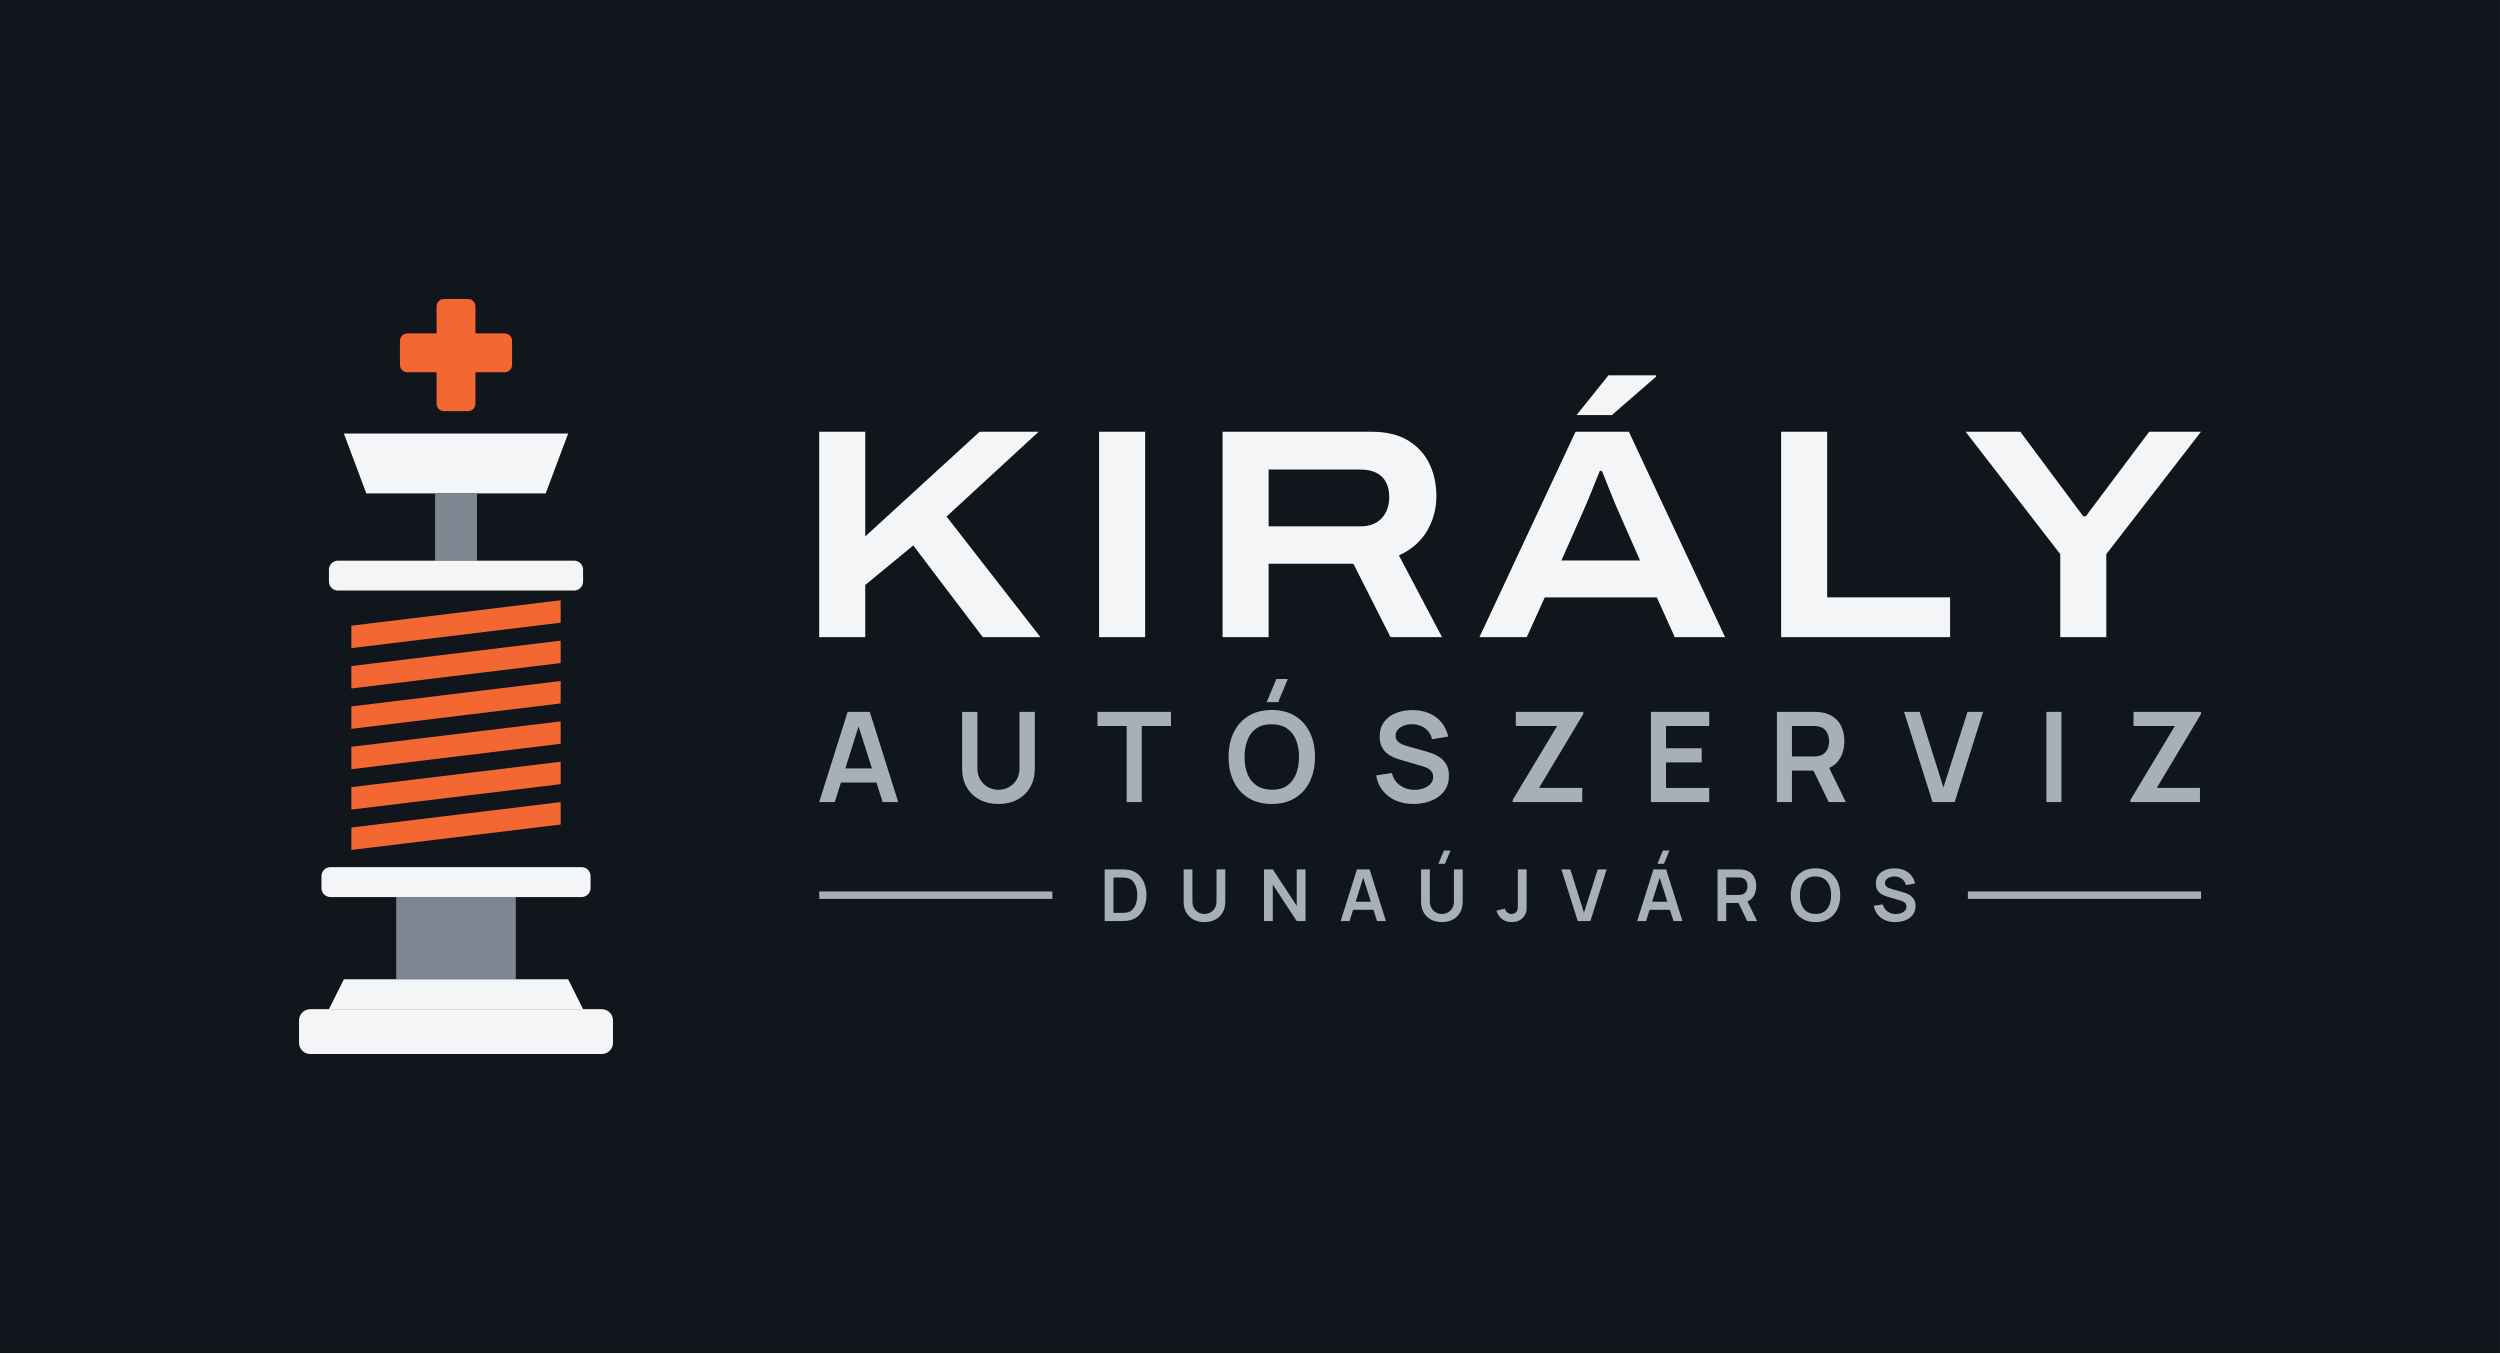
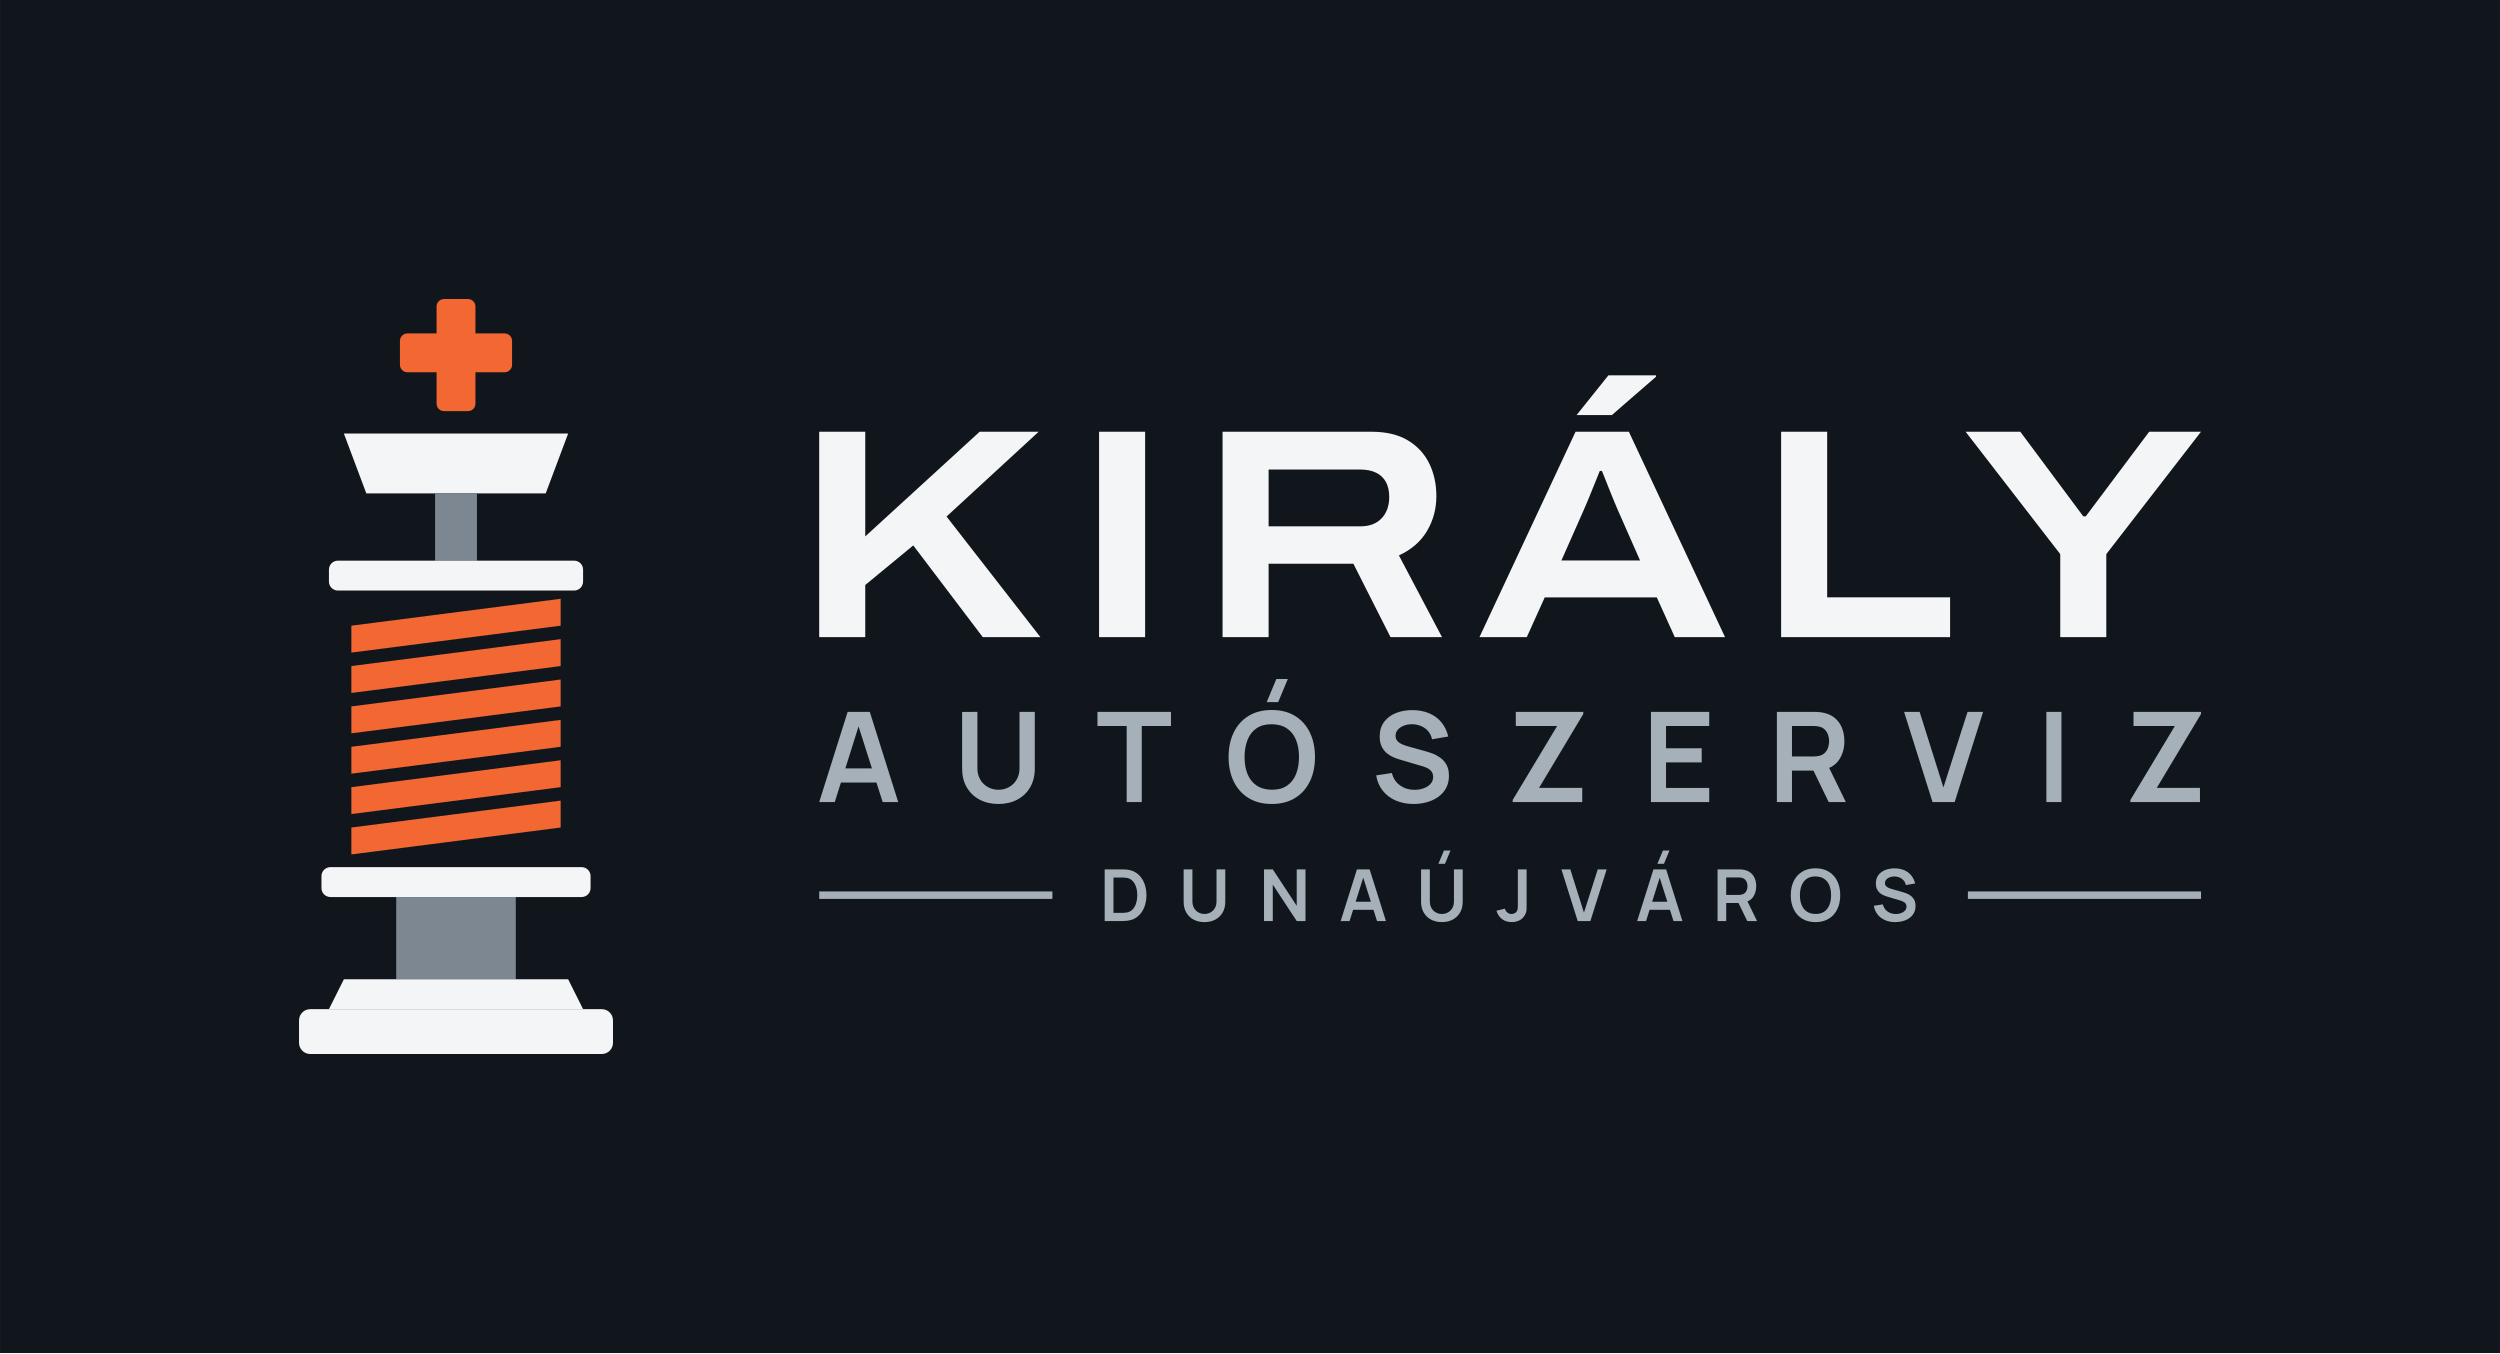
<svg xmlns="http://www.w3.org/2000/svg" viewBox="-21 -40 334.43 181" width="1337.74" height="724" role="img">
  <rect x="-21" y="-40" width="334.43" height="181" fill="#11161C" />
  <rect x="37.4" y="0" width="5.2" height="15" rx="1" fill="#F26732" />
  <rect x="32.5" y="4.6" width="15" height="5.2" rx="1" fill="#F26732" />
  <path d="M25 18H55L52 26H28Z" fill="#F4F5F6" />
  <rect x="37.2" y="26" width="5.6" height="9" fill="#7C8792" />
  <rect x="23" y="35" width="34" height="4" rx="1.2" fill="#F4F5F6" />
-   <path d="M26 43.7L54 40.3V43.3L26 46.7Z" fill="#F26732" />
-   <path d="M26 49.1L54 45.7V48.7L26 52.1Z" fill="#F26732" />
-   <path d="M26 54.5L54 51.1V54.1L26 57.5Z" fill="#F26732" />
-   <path d="M26 59.9L54 56.5V59.5L26 62.9Z" fill="#F26732" />
-   <path d="M26 65.3L54 61.9V64.9L26 68.3Z" fill="#F26732" />
-   <path d="M26 70.7L54 67.3V70.3L26 73.7Z" fill="#F26732" />
+   <path d="M26 43.7L54 40.1V43.7L26 47.3Z" fill="#F26732" />
+   <path d="M26 49.1L54 45.5V49.1L26 52.7Z" fill="#F26732" />
+   <path d="M26 54.5L54 50.9V54.5L26 58.1Z" fill="#F26732" />
+   <path d="M26 59.9L54 56.3V59.9L26 63.5Z" fill="#F26732" />
+   <path d="M26 65.3L54 61.7V65.3L26 68.9Z" fill="#F26732" />
+   <path d="M26 70.7L54 67.1V70.7L26 74.3Z" fill="#F26732" />
  <rect x="22" y="76" width="36" height="4" rx="1.2" fill="#F4F5F6" />
  <path d="M32 80H48V91H32Z" fill="#7C8792" />
  <path d="M25 91H55L57 95H23Z" fill="#F4F5F6" />
  <rect x="19" y="95" width="42" height="6" rx="1.5" fill="#F4F5F6" />
  <path d="M88.585 45.229V17.756H94.745V31.758L110.05 17.756H117.942L105.621 29.099L118.175 45.229H110.465L101.169 32.963L94.745 38.257V45.229ZM126.025 45.229V17.756H132.185V45.229ZM142.545 45.229V17.756H162.454Q165.418 17.756 167.332 18.908Q169.245 20.06 170.196 22.005Q171.147 23.95 171.147 26.373Q171.147 28.899 169.905 31.017Q168.663 33.134 166.135 34.299L171.899 45.229H165.01L160.045 35.416H148.705V45.229ZM148.705 30.411H160.976Q162.818 30.411 163.83 29.327Q164.842 28.244 164.842 26.481Q164.842 25.308 164.4 24.486Q163.957 23.665 163.094 23.239Q162.23 22.812 160.976 22.812H148.705ZM176.912 45.229 189.766 17.756H196.898L209.762 45.229H203.038L200.635 39.917H185.643L183.243 45.229ZM187.873 34.979H198.396L195.435 28.262Q195.251 27.838 194.927 27.064Q194.604 26.29 194.273 25.448Q193.942 24.606 193.665 23.917Q193.387 23.229 193.294 23H193.007Q192.69 23.791 192.274 24.818Q191.858 25.845 191.475 26.788Q191.091 27.73 190.834 28.288ZM189.904 15.523 194.16 10.213H200.523L200.535 10.392L194.625 15.523ZM217.265 45.229V17.756H223.425V39.905H239.869V45.229ZM254.605 45.229V34.127L241.945 17.756H249.262L257.685 29.072H258.021L266.502 17.756H273.434L260.765 34.127V45.229Z" fill="#F4F5F6" />
  <path d="M88.585 67.299 92.391 55.229H95.352L99.157 67.299H97.076L93.625 56.47H94.072L90.667 67.299ZM90.709 64.681V62.795H97.045V64.681ZM112.565 67.55Q111.126 67.55 110.031 66.964Q108.936 66.378 108.32 65.314Q107.704 64.251 107.704 62.815V55.243L109.749 55.229V62.762Q109.749 63.443 109.979 63.979Q110.21 64.515 110.606 64.888Q111.002 65.262 111.51 65.456Q112.018 65.65 112.565 65.65Q113.127 65.65 113.635 65.453Q114.142 65.255 114.535 64.881Q114.927 64.508 115.154 63.972Q115.381 63.436 115.381 62.762V55.229H117.427V62.815Q117.427 64.249 116.81 65.313Q116.194 66.377 115.099 66.964Q114.004 67.55 112.565 67.55ZM129.717 67.299V57.121H125.808V55.229H135.643V57.121H131.734V67.299ZM149.982 53.93H148.448L149.742 50.829H151.276ZM149.129 67.55Q147.32 67.55 146.026 66.76Q144.733 65.969 144.042 64.552Q143.351 63.136 143.351 61.264Q143.351 59.392 144.042 57.976Q144.733 56.559 146.026 55.768Q147.32 54.978 149.129 54.978Q150.938 54.978 152.231 55.768Q153.525 56.559 154.216 57.976Q154.907 59.392 154.907 61.264Q154.907 63.136 154.216 64.552Q153.525 65.969 152.231 66.76Q150.938 67.55 149.129 67.55ZM149.129 65.645Q150.344 65.659 151.152 65.113Q151.96 64.568 152.365 63.576Q152.769 62.584 152.769 61.264Q152.769 59.944 152.365 58.965Q151.96 57.987 151.152 57.442Q150.344 56.897 149.129 56.883Q147.913 56.869 147.107 57.414Q146.3 57.959 145.896 58.951Q145.491 59.944 145.488 61.264Q145.486 62.584 145.89 63.562Q146.294 64.54 147.104 65.085Q147.913 65.631 149.129 65.645ZM168.094 67.55Q166.772 67.55 165.712 67.089Q164.652 66.628 163.969 65.77Q163.285 64.911 163.095 63.725L165.196 63.41Q165.46 64.483 166.294 65.071Q167.128 65.659 168.219 65.659Q168.863 65.659 169.435 65.456Q170.006 65.254 170.362 64.866Q170.717 64.478 170.717 63.924Q170.717 63.668 170.634 63.456Q170.551 63.245 170.388 63.077Q170.225 62.908 169.97 62.771Q169.716 62.634 169.373 62.53L166.258 61.61Q165.856 61.494 165.389 61.295Q164.923 61.095 164.509 60.75Q164.096 60.405 163.83 59.864Q163.565 59.322 163.565 58.523Q163.565 57.357 164.158 56.567Q164.751 55.777 165.751 55.381Q166.751 54.985 167.979 54.992Q169.217 55.006 170.19 55.421Q171.164 55.835 171.816 56.621Q172.468 57.406 172.737 58.526L170.566 58.898Q170.435 58.262 170.051 57.816Q169.667 57.369 169.118 57.133Q168.57 56.897 167.951 56.883Q167.346 56.869 166.832 57.06Q166.318 57.251 166.003 57.601Q165.688 57.952 165.688 58.423Q165.688 58.871 165.956 59.149Q166.223 59.427 166.624 59.593Q167.025 59.758 167.432 59.867L169.594 60.468Q170.038 60.588 170.59 60.789Q171.142 60.99 171.653 61.35Q172.164 61.71 172.497 62.297Q172.829 62.884 172.829 63.784Q172.829 64.724 172.442 65.433Q172.054 66.142 171.389 66.611Q170.724 67.079 169.873 67.315Q169.021 67.55 168.094 67.55ZM181.353 67.299V67.019L187.302 57.121H181.773V55.229H190.8V55.514L184.885 65.396H190.66V67.299ZM199.852 67.299V55.229H207.647V57.121H201.869V60.102H206.641V61.993H201.869V65.407H207.647V67.299ZM216.699 67.299V55.229H221.686Q221.862 55.229 222.141 55.242Q222.419 55.254 222.653 55.296Q223.699 55.458 224.382 55.995Q225.065 56.533 225.396 57.347Q225.726 58.161 225.726 59.157Q225.726 60.637 224.98 61.696Q224.234 62.756 222.692 63.01L221.831 63.086H218.716V67.299ZM223.631 67.299 221.25 62.387 223.307 61.935 225.922 67.299ZM218.716 61.194H221.602Q221.773 61.194 221.98 61.177Q222.188 61.161 222.368 61.113Q222.868 60.986 223.156 60.668Q223.445 60.35 223.566 59.947Q223.687 59.543 223.687 59.157Q223.687 58.772 223.566 58.368Q223.445 57.964 223.156 57.647Q222.868 57.329 222.368 57.202Q222.188 57.153 221.98 57.137Q221.773 57.121 221.602 57.121H218.716ZM237.519 67.299 233.714 55.229H235.795L238.977 65.34L242.204 55.229H244.286L240.481 67.299ZM252.749 67.299V55.229H254.766V67.299ZM263.988 67.299V67.019L269.937 57.121H264.407V55.229H273.434V55.514L267.52 65.396H273.295V67.299Z" fill="#A6B0B8" />
  <path d="M126.775 83.211V76.299H128.976Q129.065 76.299 129.323 76.304Q129.58 76.308 129.818 76.339Q130.641 76.441 131.209 76.92Q131.776 77.4 132.069 78.138Q132.362 78.876 132.362 79.755Q132.362 80.635 132.069 81.373Q131.776 82.111 131.209 82.59Q130.641 83.068 129.818 83.171Q129.581 83.2 129.322 83.206Q129.063 83.211 128.976 83.211ZM127.951 82.12H128.976Q129.123 82.12 129.345 82.111Q129.568 82.103 129.743 82.07Q130.232 81.975 130.539 81.63Q130.847 81.286 130.992 80.792Q131.138 80.298 131.138 79.755Q131.138 79.192 130.988 78.698Q130.839 78.204 130.529 77.867Q130.22 77.531 129.743 77.44Q129.568 77.403 129.344 77.396Q129.12 77.39 128.976 77.39H127.951ZM140.123 83.355Q139.299 83.355 138.672 83.019Q138.045 82.684 137.692 82.074Q137.339 81.465 137.339 80.643V76.307L138.511 76.299V80.612Q138.511 81.003 138.643 81.31Q138.775 81.616 139.001 81.83Q139.228 82.044 139.519 82.156Q139.81 82.267 140.123 82.267Q140.445 82.267 140.736 82.154Q141.027 82.04 141.251 81.826Q141.476 81.612 141.606 81.306Q141.736 80.999 141.736 80.612V76.299H142.907V80.643Q142.907 81.464 142.555 82.074Q142.202 82.683 141.575 83.019Q140.947 83.355 140.123 83.355ZM148.091 83.211V76.299H149.263L152.467 81.171V76.299H153.639V83.211H152.467L149.263 78.337V83.211ZM158.344 83.211 160.523 76.299H162.219L164.399 83.211H163.207L161.231 77.009H161.487L159.536 83.211ZM159.56 81.712V80.632H163.189V81.712ZM172.298 75.555H171.419L172.16 73.779H173.039ZM171.885 83.355Q171.061 83.355 170.434 83.019Q169.807 82.684 169.454 82.074Q169.101 81.465 169.101 80.643V76.307L170.272 76.299V80.612Q170.272 81.003 170.404 81.31Q170.536 81.616 170.763 81.83Q170.99 82.044 171.281 82.156Q171.571 82.267 171.885 82.267Q172.207 82.267 172.497 82.154Q172.788 82.04 173.013 81.826Q173.238 81.612 173.368 81.306Q173.498 80.999 173.498 80.612V76.299H174.669V80.643Q174.669 81.464 174.316 82.074Q173.963 82.683 173.336 83.019Q172.709 83.355 171.885 83.355ZM181.235 83.353Q180.443 83.353 179.918 82.94Q179.393 82.528 179.181 81.827L180.322 81.555Q180.376 81.848 180.631 82.059Q180.887 82.27 181.191 82.27Q181.395 82.27 181.621 82.162Q181.847 82.054 181.954 81.814Q182.023 81.658 182.035 81.446Q182.047 81.234 182.047 80.952V76.299H183.218V80.952Q183.218 81.272 183.215 81.514Q183.212 81.756 183.167 81.969Q183.121 82.182 182.989 82.409Q182.707 82.9 182.249 83.127Q181.791 83.353 181.235 83.353ZM190.053 83.211 187.874 76.299H189.066L190.888 82.089L192.736 76.299H193.928L191.749 83.211ZM201.591 75.555H200.712L201.453 73.779H202.331ZM198.007 83.211 200.186 76.299H201.882L204.061 83.211H202.869L200.893 77.009H201.149L199.199 83.211ZM199.223 81.712V80.632H202.851V81.712ZM208.763 83.211V76.299H211.619Q211.72 76.299 211.88 76.306Q212.039 76.313 212.173 76.337Q212.772 76.43 213.163 76.738Q213.555 77.045 213.744 77.512Q213.933 77.978 213.933 78.548Q213.933 79.396 213.506 80.002Q213.079 80.609 212.195 80.755L211.703 80.798H209.919V83.211ZM212.733 83.211 211.37 80.398 212.547 80.139 214.045 83.211ZM209.919 79.715H211.571Q211.669 79.715 211.788 79.705Q211.907 79.696 212.01 79.668Q212.296 79.596 212.461 79.414Q212.627 79.232 212.696 79Q212.765 78.769 212.765 78.548Q212.765 78.328 212.696 78.096Q212.627 77.865 212.461 77.683Q212.296 77.501 212.01 77.428Q211.907 77.4 211.788 77.391Q211.669 77.382 211.571 77.382H209.919ZM221.864 83.355Q220.828 83.355 220.087 82.902Q219.347 82.449 218.951 81.638Q218.555 80.827 218.555 79.755Q218.555 78.683 218.951 77.872Q219.347 77.06 220.087 76.608Q220.828 76.155 221.864 76.155Q222.9 76.155 223.641 76.608Q224.382 77.06 224.777 77.872Q225.173 78.683 225.173 79.755Q225.173 80.827 224.777 81.638Q224.382 82.449 223.641 82.902Q222.9 83.355 221.864 83.355ZM221.864 82.264Q222.56 82.272 223.023 81.959Q223.486 81.647 223.717 81.079Q223.949 80.511 223.949 79.755Q223.949 78.999 223.717 78.438Q223.486 77.878 223.023 77.566Q222.56 77.254 221.864 77.246Q221.168 77.238 220.706 77.55Q220.244 77.862 220.013 78.43Q219.781 78.999 219.779 79.755Q219.778 80.511 220.009 81.071Q220.241 81.631 220.705 81.943Q221.168 82.256 221.864 82.264ZM232.533 83.355Q231.776 83.355 231.169 83.091Q230.562 82.827 230.171 82.335Q229.779 81.844 229.671 81.164L230.874 80.984Q231.025 81.598 231.503 81.935Q231.98 82.272 232.605 82.272Q232.974 82.272 233.301 82.156Q233.628 82.04 233.832 81.818Q234.035 81.596 234.035 81.278Q234.035 81.132 233.988 81.01Q233.94 80.889 233.847 80.793Q233.754 80.696 233.608 80.618Q233.462 80.54 233.266 80.48L231.482 79.953Q231.251 79.887 230.984 79.772Q230.717 79.658 230.48 79.46Q230.243 79.263 230.091 78.953Q229.939 78.643 229.939 78.185Q229.939 77.517 230.279 77.065Q230.619 76.612 231.191 76.386Q231.764 76.159 232.467 76.163Q233.176 76.171 233.734 76.408Q234.291 76.646 234.665 77.096Q235.038 77.545 235.192 78.187L233.949 78.4Q233.874 78.036 233.654 77.78Q233.434 77.524 233.12 77.389Q232.806 77.254 232.451 77.246Q232.105 77.238 231.811 77.347Q231.516 77.456 231.336 77.657Q231.155 77.858 231.155 78.128Q231.155 78.384 231.309 78.544Q231.462 78.703 231.691 78.798Q231.921 78.892 232.154 78.955L233.392 79.299Q233.647 79.368 233.963 79.483Q234.279 79.598 234.571 79.804Q234.864 80.01 235.055 80.346Q235.245 80.683 235.245 81.198Q235.245 81.736 235.023 82.142Q234.801 82.548 234.42 82.817Q234.039 83.085 233.552 83.22Q233.064 83.355 232.533 83.355Z" fill="#A6B0B8" />
  <rect x="88.59" y="79.25" width="31.19" height="1" fill="#A6B0B8" />
  <rect x="242.25" y="79.25" width="31.19" height="1" fill="#A6B0B8" />
</svg>
